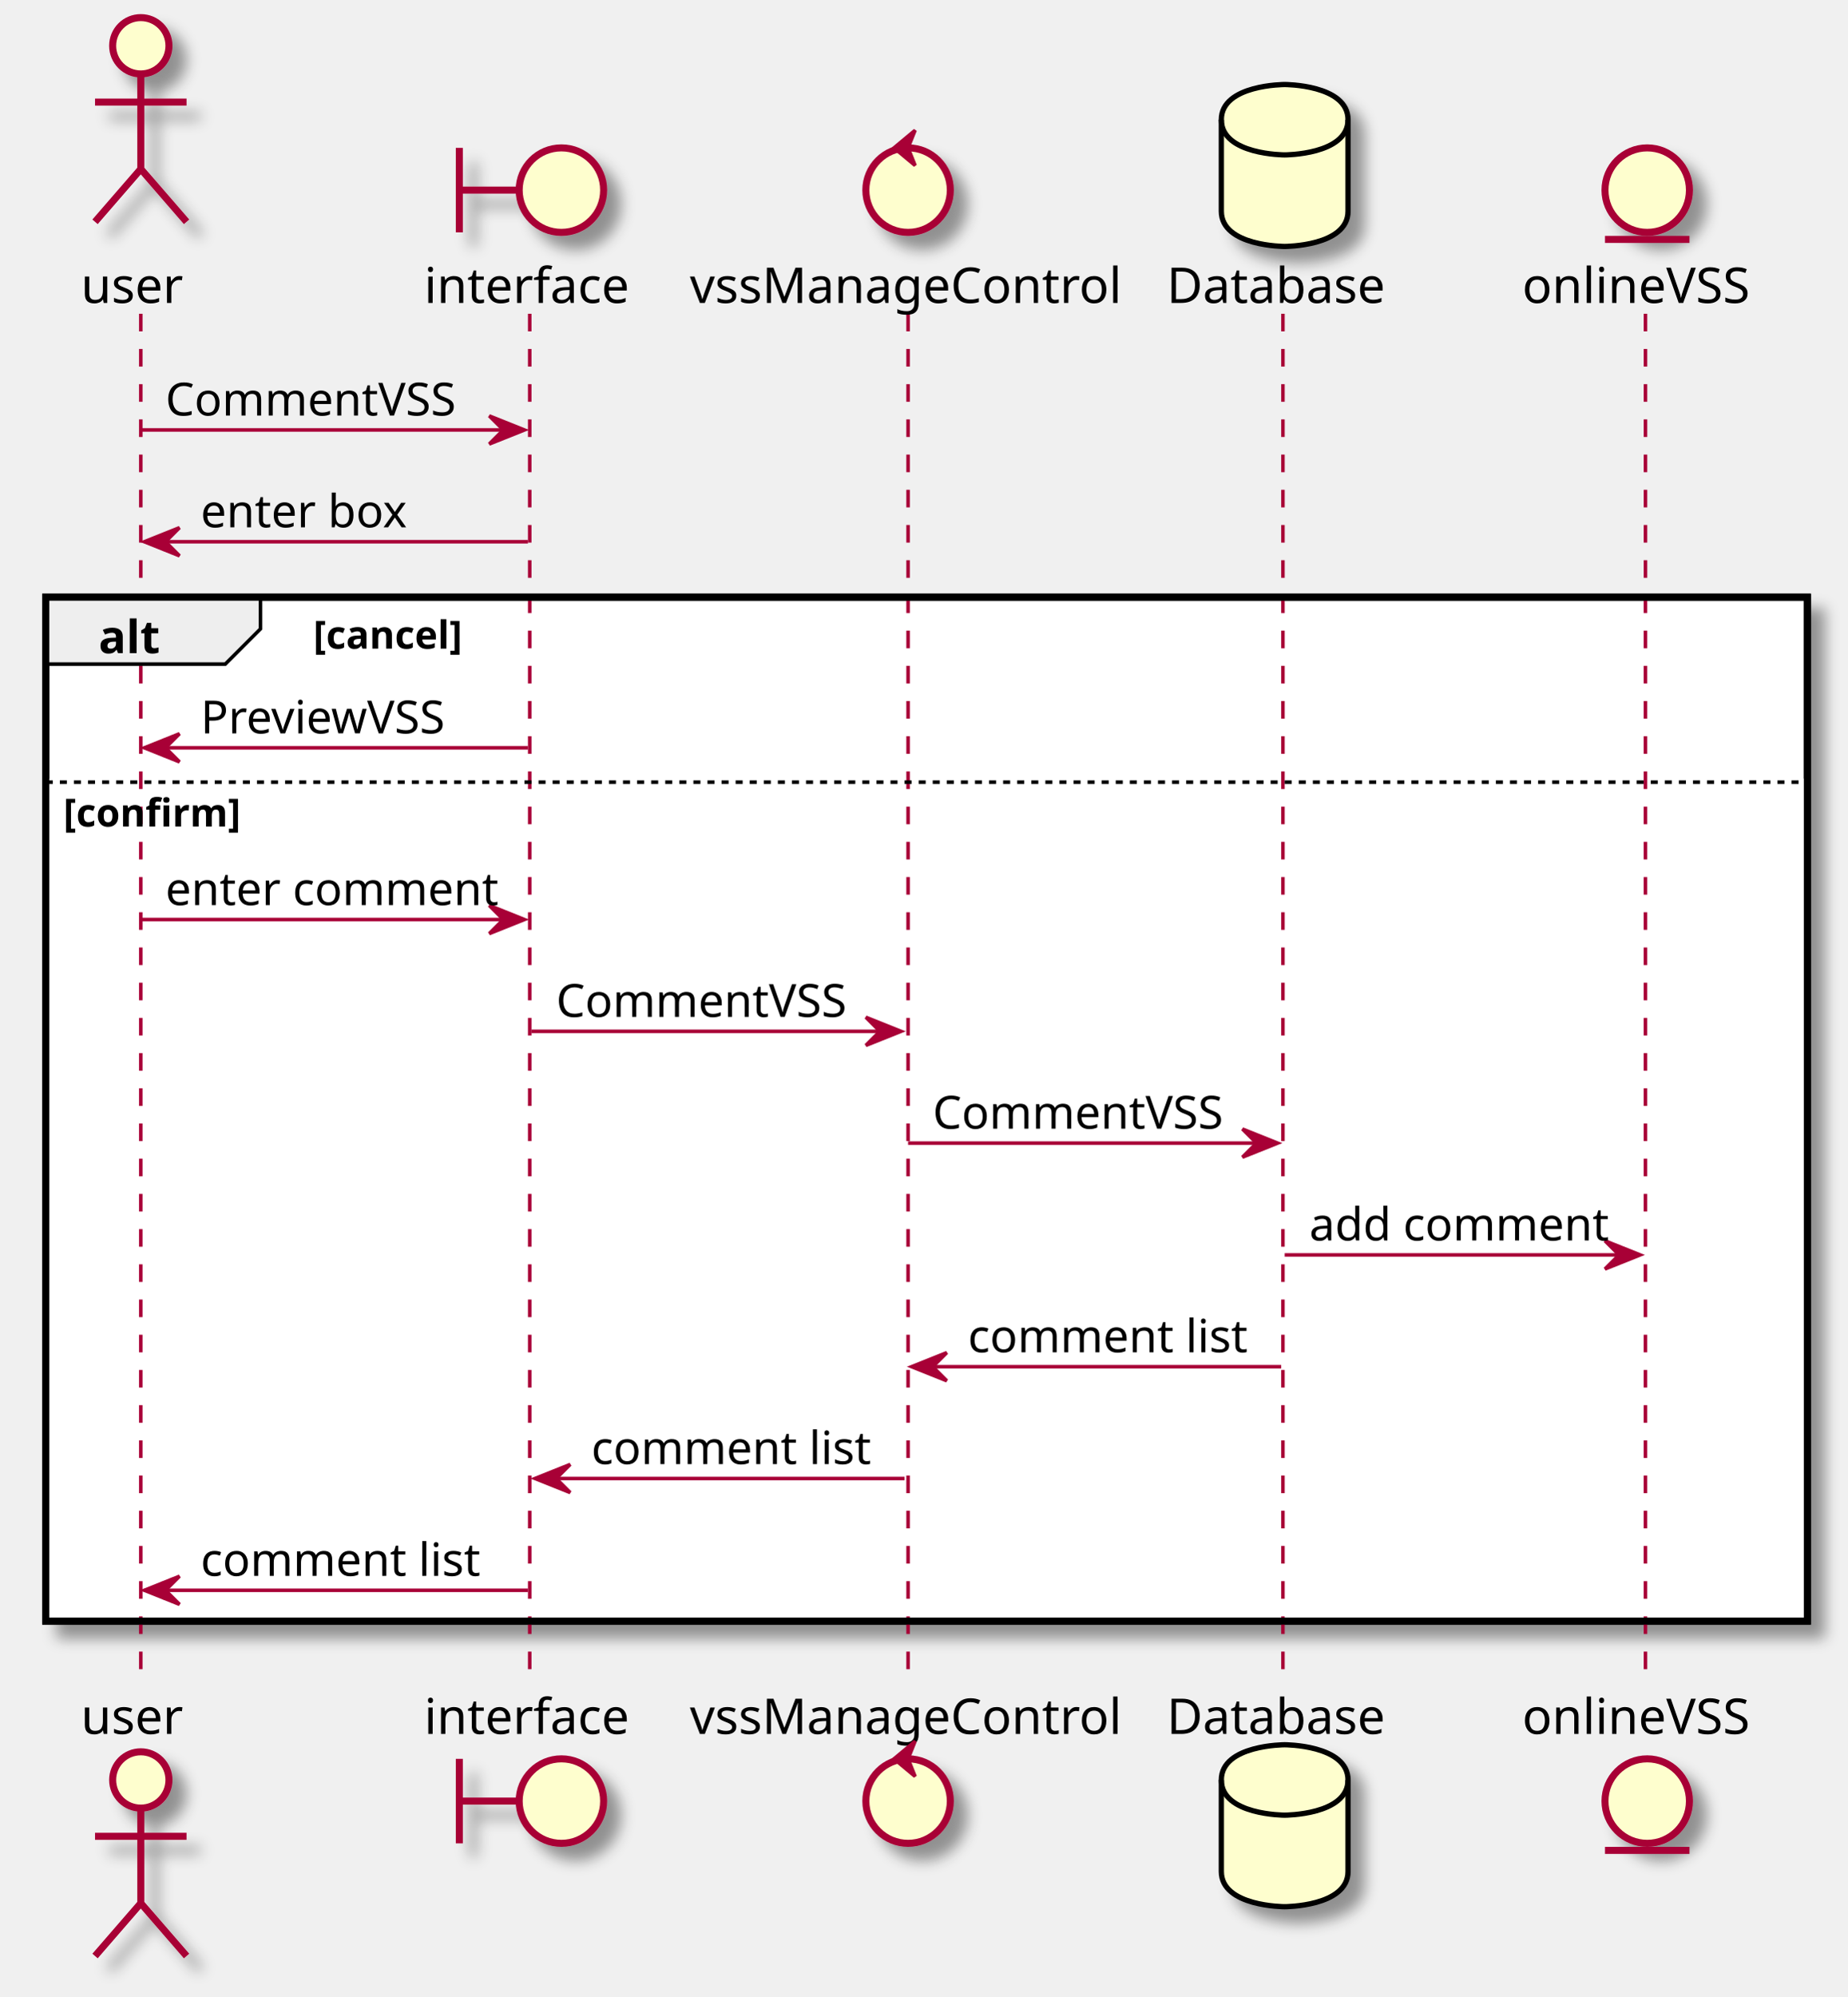
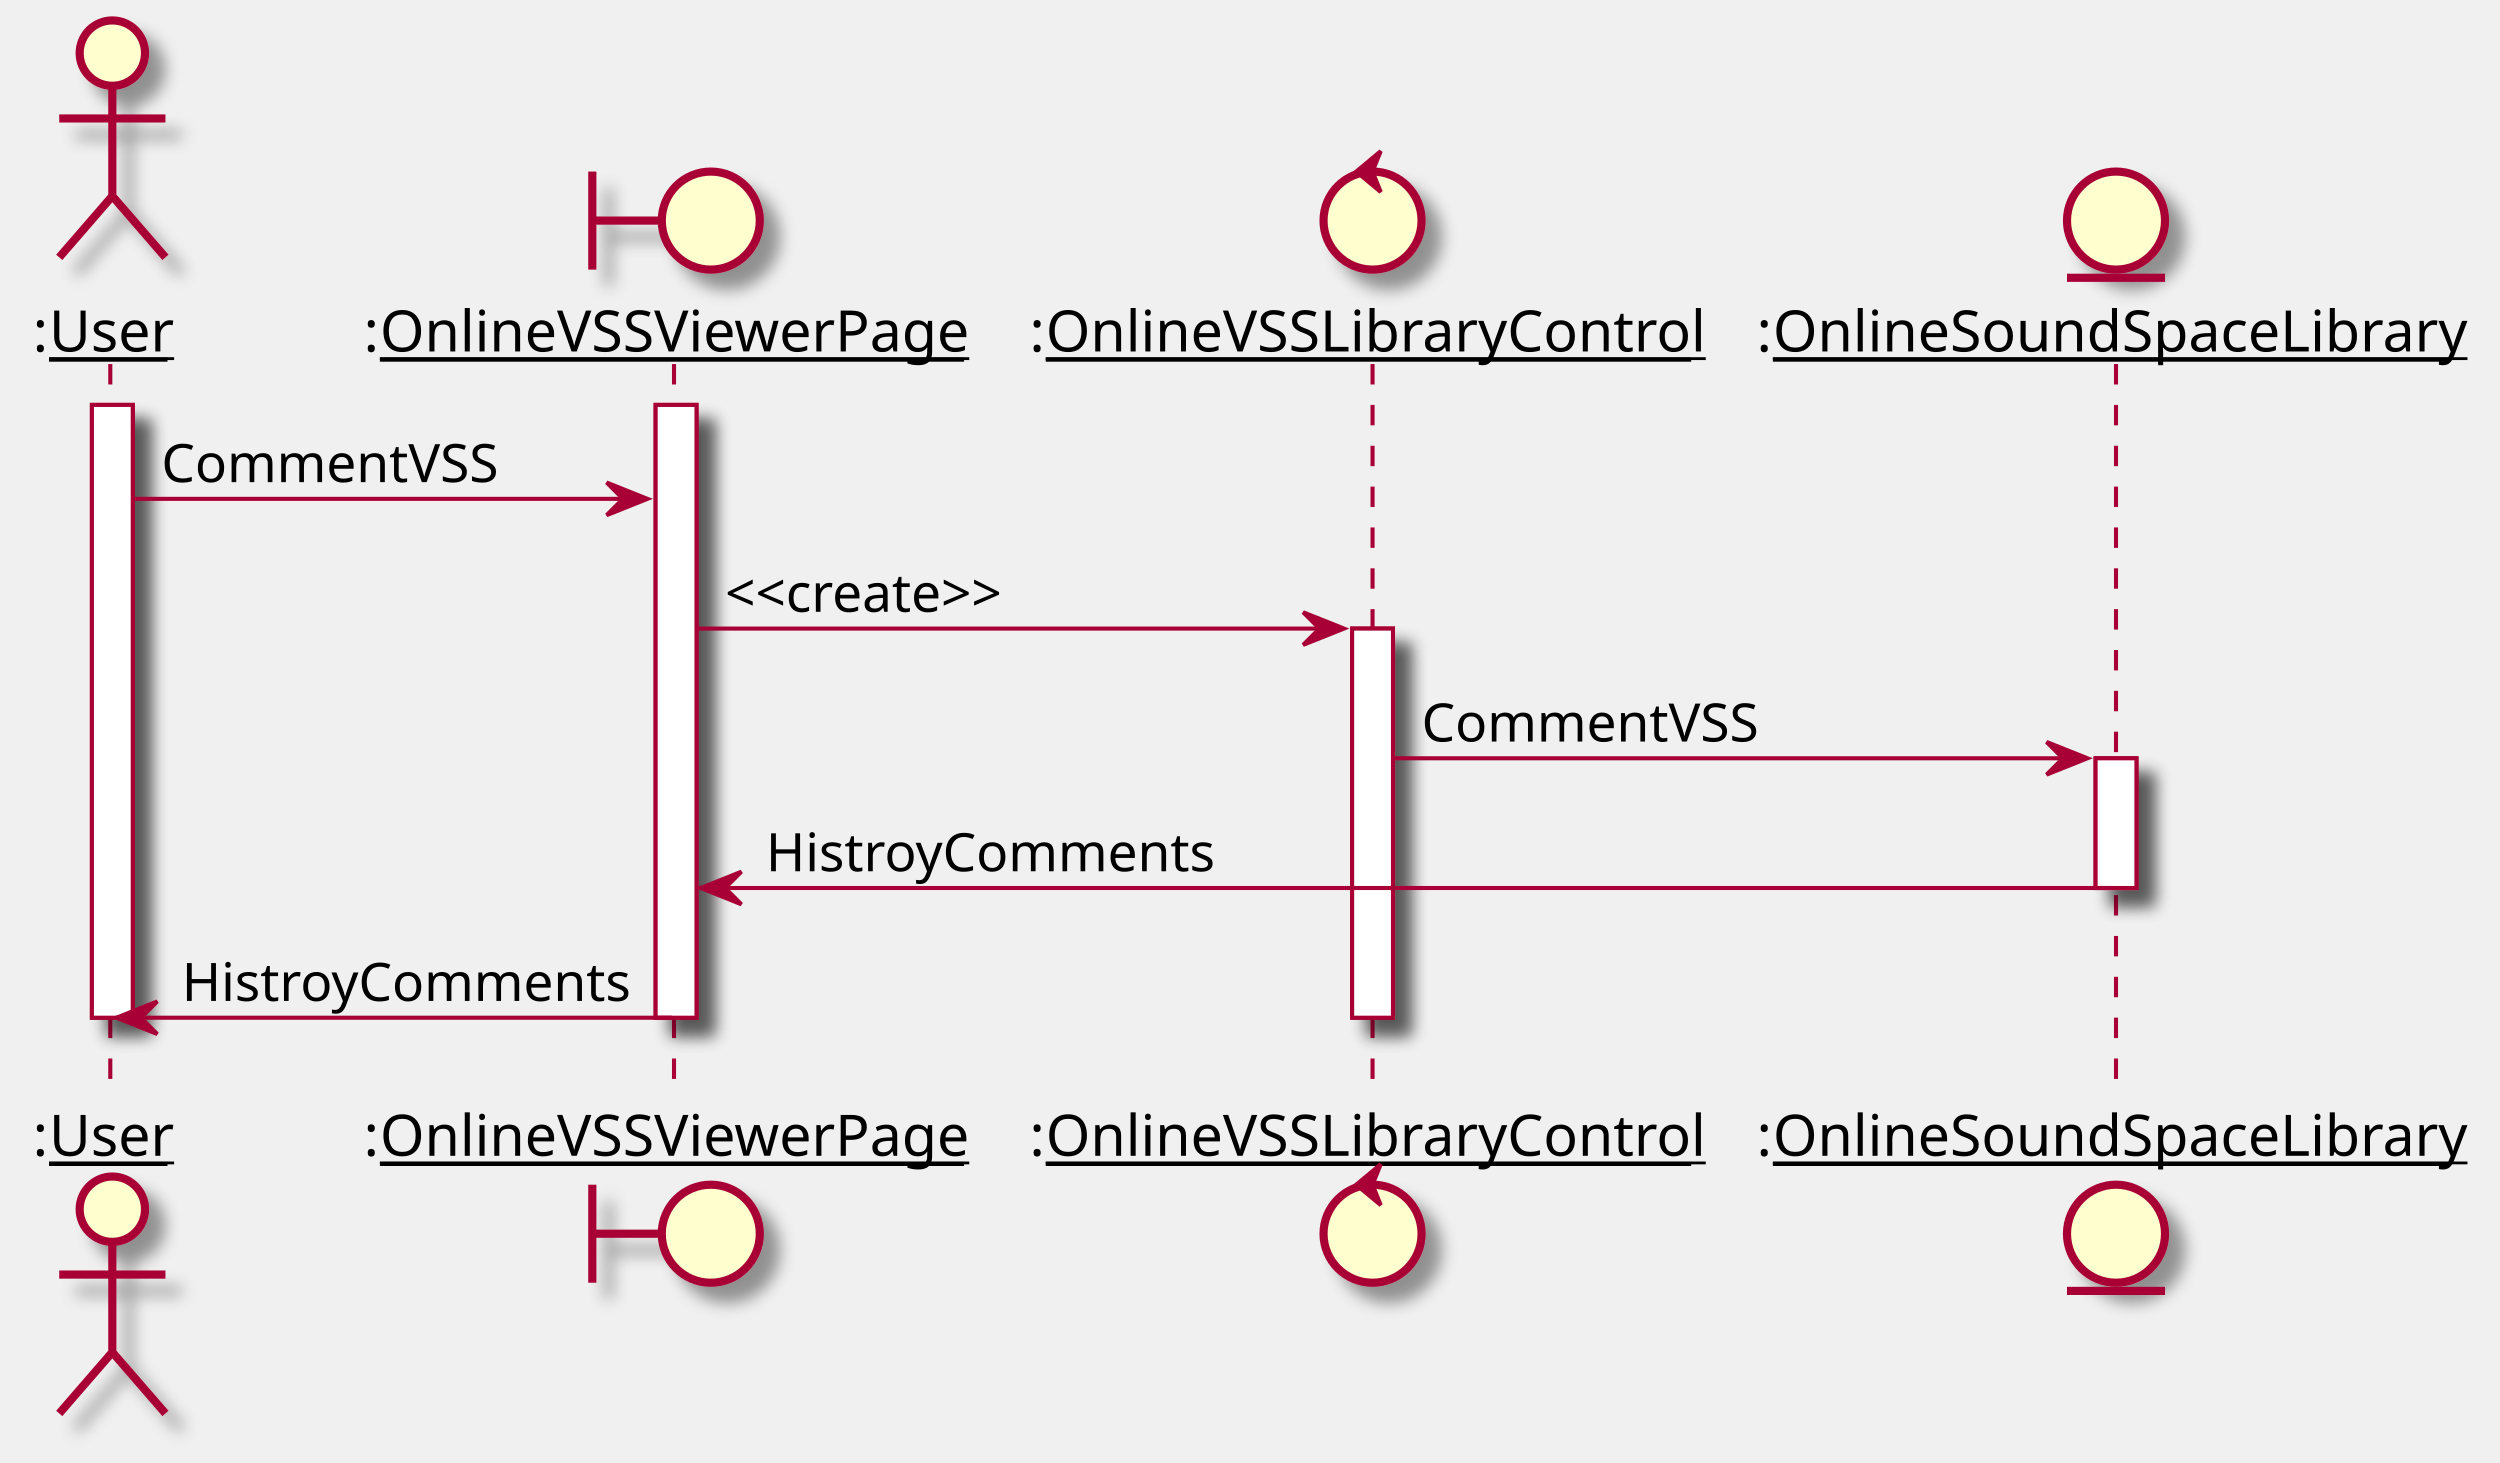
- <svg xmlns="http://www.w3.org/2000/svg" contentScriptType="application/ecmascript" contentStyleType="text/css" height="567px" preserveAspectRatio="none" style="width:525px;height:567px;" version="1.1" viewBox="0 0 525 567" width="525px" zoomAndPan="magnify">
+ <svg xmlns="http://www.w3.org/2000/svg" contentScriptType="application/ecmascript" contentStyleType="text/css" height="358px" preserveAspectRatio="none" style="width:612px;height:358px;" version="1.1" viewBox="0 0 612 358" width="612px" zoomAndPan="magnify">
  <defs>
-     <filter height="300%" id="f1o1gbbw7e7svx" width="300%" x="-1" y="-1">
+     <filter height="300%" id="f17y1zdlm9n1am" width="300%" x="-1" y="-1">
      <feGaussianBlur result="blurOut" stdDeviation="2.0" />
      <feColorMatrix in="blurOut" result="blurOut2" type="matrix" values="0 0 0 0 0 0 0 0 0 0 0 0 0 0 0 0 0 0 .4 0" />
      <feOffset dx="4.0" dy="4.0" in="blurOut2" result="blurOut3" />
      <feBlend in="SourceGraphic" in2="blurOut3" mode="normal" />
    </filter>
  </defs>
  <g>
-     <rect fill="#FFFFFF" filter="url(#f1o1gbbw7e7svx)" height="290.835" style="stroke: #000000; stroke-width: 2.0;" width="500.5" x="13" y="169.629" />
-     <rect fill="#FFFFFF" height="239.304" style="stroke: none; stroke-width: 1.0;" width="500.5" x="13" y="221.161" />
-     <line style="stroke: #A80036; stroke-width: 1.0; stroke-dasharray: 5.0,5.0;" x1="40" x2="40" y1="89.12" y2="477.464" />
-     <line style="stroke: #A80036; stroke-width: 1.0; stroke-dasharray: 5.0,5.0;" x1="150.5" x2="150.5" y1="89.12" y2="477.464" />
-     <line style="stroke: #A80036; stroke-width: 1.0; stroke-dasharray: 5.0,5.0;" x1="258" x2="258" y1="89.12" y2="477.464" />
-     <line style="stroke: #A80036; stroke-width: 1.0; stroke-dasharray: 5.0,5.0;" x1="364.5" x2="364.5" y1="89.12" y2="477.464" />
-     <line style="stroke: #A80036; stroke-width: 1.0; stroke-dasharray: 5.0,5.0;" x1="467.5" x2="467.5" y1="89.12" y2="477.464" />
-     <text fill="#000000" font-family="sans-serif" font-size="14" lengthAdjust="spacingAndGlyphs" textLength="28" x="23" y="86.044">user</text>
-     <ellipse cx="40" cy="13" fill="#FEFECE" filter="url(#f1o1gbbw7e7svx)" rx="8" ry="8" style="stroke: #A80036; stroke-width: 2.0;" />
-     <path d="M40,21 L40,48 M27,29 L53,29 M40,48 L27,63 M40,48 L53,63 " fill="none" filter="url(#f1o1gbbw7e7svx)" style="stroke: #A80036; stroke-width: 2.0;" />
-     <text fill="#000000" font-family="sans-serif" font-size="14" lengthAdjust="spacingAndGlyphs" textLength="28" x="23" y="492.508">user</text>
-     <ellipse cx="40" cy="505.584" fill="#FEFECE" filter="url(#f1o1gbbw7e7svx)" rx="8" ry="8" style="stroke: #A80036; stroke-width: 2.0;" />
-     <path d="M40,513.585 L40,540.585 M27,521.585 L53,521.585 M40,540.585 L27,555.585 M40,540.585 L53,555.585 " fill="none" filter="url(#f1o1gbbw7e7svx)" style="stroke: #A80036; stroke-width: 2.0;" />
-     <text fill="#000000" font-family="sans-serif" font-size="14" lengthAdjust="spacingAndGlyphs" textLength="55" x="120.5" y="86.044">interface</text>
-     <path d="M130.5,42 L130.5,66 M130.5,54 L147.5,54 " fill="none" filter="url(#f1o1gbbw7e7svx)" style="stroke: #A80036; stroke-width: 2.0;" />
-     <ellipse cx="159.5" cy="54" fill="#FEFECE" filter="url(#f1o1gbbw7e7svx)" rx="12" ry="12" style="stroke: #A80036; stroke-width: 2.0;" />
-     <text fill="#000000" font-family="sans-serif" font-size="14" lengthAdjust="spacingAndGlyphs" textLength="55" x="120.5" y="492.508">interface</text>
-     <path d="M130.5,499.584 L130.5,523.585 M130.5,511.584 L147.5,511.584 " fill="none" filter="url(#f1o1gbbw7e7svx)" style="stroke: #A80036; stroke-width: 2.0;" />
-     <ellipse cx="159.5" cy="511.584" fill="#FEFECE" filter="url(#f1o1gbbw7e7svx)" rx="12" ry="12" style="stroke: #A80036; stroke-width: 2.0;" />
-     <text fill="#000000" font-family="sans-serif" font-size="14" lengthAdjust="spacingAndGlyphs" textLength="118" x="196" y="86.044">vssManageControl</text>
-     <ellipse cx="258" cy="54" fill="#FEFECE" filter="url(#f1o1gbbw7e7svx)" rx="12" ry="12" style="stroke: #A80036; stroke-width: 2.0;" />
-     <polygon fill="#A80036" points="254,42,260,37,258,42,260,47,254,42" style="stroke: #A80036; stroke-width: 1.0;" />
-     <text fill="#000000" font-family="sans-serif" font-size="14" lengthAdjust="spacingAndGlyphs" textLength="118" x="196" y="492.508">vssManageControl</text>
-     <ellipse cx="258" cy="511.584" fill="#FEFECE" filter="url(#f1o1gbbw7e7svx)" rx="12" ry="12" style="stroke: #A80036; stroke-width: 2.0;" />
-     <polygon fill="#A80036" points="254,499.584,260,494.584,258,499.584,260,504.584,254,499.584" style="stroke: #A80036; stroke-width: 1.0;" />
-     <text fill="#000000" font-family="sans-serif" font-size="14" lengthAdjust="spacingAndGlyphs" textLength="61" x="331.5" y="86.044">Database</text>
-     <path d="M347,34 C347,24 365,24 365,24 C365,24 383,24 383,34 L383,60 C383,70 365,70 365,70 C365,70 347,70 347,60 L347,34 " fill="#FEFECE" filter="url(#f1o1gbbw7e7svx)" style="stroke: #000000; stroke-width: 1.5;" />
-     <path d="M347,34 C347,44 365,44 365,44 C365,44 383,44 383,34 " fill="none" style="stroke: #000000; stroke-width: 1.5;" />
-     <text fill="#000000" font-family="sans-serif" font-size="14" lengthAdjust="spacingAndGlyphs" textLength="61" x="331.5" y="492.508">Database</text>
-     <path d="M347,505.584 C347,495.584 365,495.584 365,495.584 C365,495.584 383,495.584 383,505.584 L383,531.585 C383,541.585 365,541.585 365,541.585 C365,541.585 347,541.585 347,531.585 L347,505.584 " fill="#FEFECE" filter="url(#f1o1gbbw7e7svx)" style="stroke: #000000; stroke-width: 1.5;" />
-     <path d="M347,505.584 C347,515.585 365,515.585 365,515.585 C365,515.585 383,515.585 383,505.584 " fill="none" style="stroke: #000000; stroke-width: 1.5;" />
-     <text fill="#000000" font-family="sans-serif" font-size="14" lengthAdjust="spacingAndGlyphs" textLength="65" x="432.5" y="86.044">onlineVSS</text>
-     <ellipse cx="468" cy="54" fill="#FEFECE" filter="url(#f1o1gbbw7e7svx)" rx="12" ry="12" style="stroke: #A80036; stroke-width: 2.0;" />
-     <line style="stroke: #A80036; stroke-width: 2.0;" x1="456" x2="480" y1="68" y2="68" />
-     <text fill="#000000" font-family="sans-serif" font-size="14" lengthAdjust="spacingAndGlyphs" textLength="65" x="432.5" y="492.508">onlineVSS</text>
-     <ellipse cx="468" cy="511.584" fill="#FEFECE" filter="url(#f1o1gbbw7e7svx)" rx="12" ry="12" style="stroke: #A80036; stroke-width: 2.0;" />
-     <line style="stroke: #A80036; stroke-width: 2.0;" x1="456" x2="480" y1="525.585" y2="525.585" />
-     <polygon fill="#A80036" points="139,118.12,149,122.12,139,126.12,143,122.12" style="stroke: #A80036; stroke-width: 1.0;" />
-     <line style="stroke: #A80036; stroke-width: 1.0;" x1="40" x2="145" y1="122.12" y2="122.12" />
-     <text fill="#000000" font-family="sans-serif" font-size="13" lengthAdjust="spacingAndGlyphs" textLength="83" x="47" y="118.018">CommentVSS</text>
-     <polygon fill="#A80036" points="51,149.875,41,153.875,51,157.875,47,153.875" style="stroke: #A80036; stroke-width: 1.0;" />
-     <line style="stroke: #A80036; stroke-width: 1.0;" x1="45" x2="150" y1="153.875" y2="153.875" />
-     <text fill="#000000" font-family="sans-serif" font-size="13" lengthAdjust="spacingAndGlyphs" textLength="54" x="57" y="149.773">enter box</text>
-     <path d="M13,169.629 L74,169.629 L74,178.629 L64,188.629 L13,188.629 L13,169.629 " fill="#EEEEEE" style="stroke: #000000; stroke-width: 1.0;" />
-     <rect fill="none" height="290.835" style="stroke: #000000; stroke-width: 2.0;" width="500.5" x="13" y="169.629" />
-     <text fill="#000000" font-family="sans-serif" font-size="13" font-weight="bold" lengthAdjust="spacingAndGlyphs" textLength="16" x="28" y="185.527">alt</text>
-     <text fill="#000000" font-family="sans-serif" font-size="11" font-weight="bold" lengthAdjust="spacingAndGlyphs" textLength="43" x="89" y="184.235">[cancel]</text>
-     <polygon fill="#A80036" points="51,208.406,41,212.406,51,216.406,47,212.406" style="stroke: #A80036; stroke-width: 1.0;" />
-     <line style="stroke: #A80036; stroke-width: 1.0;" x1="45" x2="150" y1="212.406" y2="212.406" />
-     <text fill="#000000" font-family="sans-serif" font-size="13" lengthAdjust="spacingAndGlyphs" textLength="71" x="57" y="208.304">PreviewVSS</text>
-     <line style="stroke: #000000; stroke-width: 1.0; stroke-dasharray: 2.0,2.0;" x1="13" x2="513.5" y1="222.161" y2="222.161" />
-     <text fill="#000000" font-family="sans-serif" font-size="11" font-weight="bold" lengthAdjust="spacingAndGlyphs" textLength="51" x="18" y="234.767">[confirm]</text>
-     <polygon fill="#A80036" points="139,257.184,149,261.184,139,265.184,143,261.184" style="stroke: #A80036; stroke-width: 1.0;" />
-     <line style="stroke: #A80036; stroke-width: 1.0;" x1="40" x2="145" y1="261.184" y2="261.184" />
-     <text fill="#000000" font-family="sans-serif" font-size="13" lengthAdjust="spacingAndGlyphs" textLength="87" x="47" y="257.082">enter comment</text>
-     <polygon fill="#A80036" points="246,288.938,256,292.938,246,296.938,250,292.938" style="stroke: #A80036; stroke-width: 1.0;" />
-     <line style="stroke: #A80036; stroke-width: 1.0;" x1="151" x2="252" y1="292.938" y2="292.938" />
-     <text fill="#000000" font-family="sans-serif" font-size="13" lengthAdjust="spacingAndGlyphs" textLength="83" x="158" y="288.836">CommentVSS</text>
-     <polygon fill="#A80036" points="353,320.692,363,324.692,353,328.692,357,324.692" style="stroke: #A80036; stroke-width: 1.0;" />
-     <line style="stroke: #A80036; stroke-width: 1.0;" x1="258" x2="359" y1="324.692" y2="324.692" />
-     <text fill="#000000" font-family="sans-serif" font-size="13" lengthAdjust="spacingAndGlyphs" textLength="83" x="265" y="320.59">CommentVSS</text>
-     <polygon fill="#A80036" points="456,352.447,466,356.447,456,360.447,460,356.447" style="stroke: #A80036; stroke-width: 1.0;" />
-     <line style="stroke: #A80036; stroke-width: 1.0;" x1="365" x2="462" y1="356.447" y2="356.447" />
-     <text fill="#000000" font-family="sans-serif" font-size="13" lengthAdjust="spacingAndGlyphs" textLength="79" x="372" y="352.345">add comment</text>
-     <polygon fill="#A80036" points="269,384.201,259,388.201,269,392.201,265,388.201" style="stroke: #A80036; stroke-width: 1.0;" />
-     <line style="stroke: #A80036; stroke-width: 1.0;" x1="263" x2="364" y1="388.201" y2="388.201" />
-     <text fill="#000000" font-family="sans-serif" font-size="13" lengthAdjust="spacingAndGlyphs" textLength="75" x="275" y="384.099">comment list</text>
-     <polygon fill="#A80036" points="162,415.956,152,419.956,162,423.956,158,419.956" style="stroke: #A80036; stroke-width: 1.0;" />
-     <line style="stroke: #A80036; stroke-width: 1.0;" x1="156" x2="257" y1="419.956" y2="419.956" />
-     <text fill="#000000" font-family="sans-serif" font-size="13" lengthAdjust="spacingAndGlyphs" textLength="75" x="168" y="415.853">comment list</text>
-     <polygon fill="#A80036" points="51,447.71,41,451.71,51,455.71,47,451.71" style="stroke: #A80036; stroke-width: 1.0;" />
-     <line style="stroke: #A80036; stroke-width: 1.0;" x1="45" x2="150" y1="451.71" y2="451.71" />
-     <text fill="#000000" font-family="sans-serif" font-size="13" lengthAdjust="spacingAndGlyphs" textLength="75" x="57" y="447.608">comment list</text>
+     <rect fill="#FFFFFF" filter="url(#f17y1zdlm9n1am)" height="150.018" style="stroke: #A80036; stroke-width: 1.0;" width="10" x="22.5" y="99.12" />
+     <rect fill="#FFFFFF" filter="url(#f17y1zdlm9n1am)" height="150.018" style="stroke: #A80036; stroke-width: 1.0;" width="10" x="160.5" y="99.12" />
+     <rect fill="#FFFFFF" filter="url(#f17y1zdlm9n1am)" height="95.263" style="stroke: #A80036; stroke-width: 1.0;" width="10" x="331" y="153.875" />
+     <rect fill="#FFFFFF" filter="url(#f17y1zdlm9n1am)" height="31.754" style="stroke: #A80036; stroke-width: 1.0;" width="10" x="513" y="185.629" />
+     <line style="stroke: #A80036; stroke-width: 1.0; stroke-dasharray: 5.0,5.0;" x1="27" x2="27" y1="89.12" y2="267.892" />
+     <line style="stroke: #A80036; stroke-width: 1.0; stroke-dasharray: 5.0,5.0;" x1="165" x2="165" y1="89.12" y2="267.892" />
+     <line style="stroke: #A80036; stroke-width: 1.0; stroke-dasharray: 5.0,5.0;" x1="336" x2="336" y1="89.12" y2="267.892" />
+     <line style="stroke: #A80036; stroke-width: 1.0; stroke-dasharray: 5.0,5.0;" x1="518" x2="518" y1="89.12" y2="267.892" />
+     <text fill="#000000" font-family="sans-serif" font-size="14" lengthAdjust="spacingAndGlyphs" textLength="4" x="8" y="86.044">:</text>
+     <text fill="#000000" font-family="sans-serif" font-size="14" lengthAdjust="spacingAndGlyphs" text-decoration="underline" textLength="29" x="12" y="86.044">User</text>
+     <line style="stroke: #000000; stroke-width: 1.0;" x1="12" x2="41" y1="88.044" y2="88.044" />
+     <ellipse cx="27.5" cy="13" fill="#FEFECE" filter="url(#f17y1zdlm9n1am)" rx="8" ry="8" style="stroke: #A80036; stroke-width: 2.0;" />
+     <path d="M27.5,21 L27.5,48 M14.5,29 L40.5,29 M27.5,48 L14.5,63 M27.5,48 L40.5,63 " fill="none" filter="url(#f17y1zdlm9n1am)" style="stroke: #A80036; stroke-width: 2.0;" />
+     <text fill="#000000" font-family="sans-serif" font-size="14" lengthAdjust="spacingAndGlyphs" textLength="4" x="8" y="282.936">:</text>
+     <text fill="#000000" font-family="sans-serif" font-size="14" lengthAdjust="spacingAndGlyphs" text-decoration="underline" textLength="29" x="12" y="282.936">User</text>
+     <line style="stroke: #000000; stroke-width: 1.0;" x1="12" x2="41" y1="284.936" y2="284.936" />
+     <ellipse cx="27.5" cy="296.012" fill="#FEFECE" filter="url(#f17y1zdlm9n1am)" rx="8" ry="8" style="stroke: #A80036; stroke-width: 2.0;" />
+     <path d="M27.5,304.012 L27.5,331.012 M14.5,312.012 L40.5,312.012 M27.5,331.012 L14.5,346.012 M27.5,331.012 L40.5,346.012 " fill="none" filter="url(#f17y1zdlm9n1am)" style="stroke: #A80036; stroke-width: 2.0;" />
+     <text fill="#000000" font-family="sans-serif" font-size="14" lengthAdjust="spacingAndGlyphs" textLength="4" x="89" y="86.044">:</text>
+     <text fill="#000000" font-family="sans-serif" font-size="14" lengthAdjust="spacingAndGlyphs" text-decoration="underline" textLength="143" x="93" y="86.044">OnlineVSSViewerPage</text>
+     <line style="stroke: #000000; stroke-width: 1.0;" x1="93" x2="236" y1="88.044" y2="88.044" />
+     <path d="M145,42 L145,66 M145,54 L162,54 " fill="none" filter="url(#f17y1zdlm9n1am)" style="stroke: #A80036; stroke-width: 2.0;" />
+     <ellipse cx="174" cy="54" fill="#FEFECE" filter="url(#f17y1zdlm9n1am)" rx="12" ry="12" style="stroke: #A80036; stroke-width: 2.0;" />
+     <text fill="#000000" font-family="sans-serif" font-size="14" lengthAdjust="spacingAndGlyphs" textLength="4" x="89" y="282.936">:</text>
+     <text fill="#000000" font-family="sans-serif" font-size="14" lengthAdjust="spacingAndGlyphs" text-decoration="underline" textLength="143" x="93" y="282.936">OnlineVSSViewerPage</text>
+     <line style="stroke: #000000; stroke-width: 1.0;" x1="93" x2="236" y1="284.936" y2="284.936" />
+     <path d="M145,290.012 L145,314.012 M145,302.012 L162,302.012 " fill="none" filter="url(#f17y1zdlm9n1am)" style="stroke: #A80036; stroke-width: 2.0;" />
+     <ellipse cx="174" cy="302.012" fill="#FEFECE" filter="url(#f17y1zdlm9n1am)" rx="12" ry="12" style="stroke: #A80036; stroke-width: 2.0;" />
+     <text fill="#000000" font-family="sans-serif" font-size="14" lengthAdjust="spacingAndGlyphs" textLength="4" x="252" y="86.044">:</text>
+     <text fill="#000000" font-family="sans-serif" font-size="14" lengthAdjust="spacingAndGlyphs" text-decoration="underline" textLength="158" x="256" y="86.044">OnlineVSSLibraryControl</text>
+     <line style="stroke: #000000; stroke-width: 1.0;" x1="256" x2="414" y1="88.044" y2="88.044" />
+     <ellipse cx="336" cy="54" fill="#FEFECE" filter="url(#f17y1zdlm9n1am)" rx="12" ry="12" style="stroke: #A80036; stroke-width: 2.0;" />
+     <polygon fill="#A80036" points="332,42,338,37,336,42,338,47,332,42" style="stroke: #A80036; stroke-width: 1.0;" />
+     <text fill="#000000" font-family="sans-serif" font-size="14" lengthAdjust="spacingAndGlyphs" textLength="4" x="252" y="282.936">:</text>
+     <text fill="#000000" font-family="sans-serif" font-size="14" lengthAdjust="spacingAndGlyphs" text-decoration="underline" textLength="158" x="256" y="282.936">OnlineVSSLibraryControl</text>
+     <line style="stroke: #000000; stroke-width: 1.0;" x1="256" x2="414" y1="284.936" y2="284.936" />
+     <ellipse cx="336" cy="302.012" fill="#FEFECE" filter="url(#f17y1zdlm9n1am)" rx="12" ry="12" style="stroke: #A80036; stroke-width: 2.0;" />
+     <polygon fill="#A80036" points="332,290.012,338,285.012,336,290.012,338,295.012,332,290.012" style="stroke: #A80036; stroke-width: 1.0;" />
+     <text fill="#000000" font-family="sans-serif" font-size="14" lengthAdjust="spacingAndGlyphs" textLength="4" x="430" y="86.044">:</text>
+     <text fill="#000000" font-family="sans-serif" font-size="14" lengthAdjust="spacingAndGlyphs" text-decoration="underline" textLength="166" x="434" y="86.044">OnlineSoundSpaceLibrary</text>
+     <line style="stroke: #000000; stroke-width: 1.0;" x1="434" x2="600" y1="88.044" y2="88.044" />
+     <ellipse cx="518" cy="54" fill="#FEFECE" filter="url(#f17y1zdlm9n1am)" rx="12" ry="12" style="stroke: #A80036; stroke-width: 2.0;" />
+     <line style="stroke: #A80036; stroke-width: 2.0;" x1="506" x2="530" y1="68" y2="68" />
+     <text fill="#000000" font-family="sans-serif" font-size="14" lengthAdjust="spacingAndGlyphs" textLength="4" x="430" y="282.936">:</text>
+     <text fill="#000000" font-family="sans-serif" font-size="14" lengthAdjust="spacingAndGlyphs" text-decoration="underline" textLength="166" x="434" y="282.936">OnlineSoundSpaceLibrary</text>
+     <line style="stroke: #000000; stroke-width: 1.0;" x1="434" x2="600" y1="284.936" y2="284.936" />
+     <ellipse cx="518" cy="302.012" fill="#FEFECE" filter="url(#f17y1zdlm9n1am)" rx="12" ry="12" style="stroke: #A80036; stroke-width: 2.0;" />
+     <line style="stroke: #A80036; stroke-width: 2.0;" x1="506" x2="530" y1="316.012" y2="316.012" />
+     <rect fill="#FFFFFF" filter="url(#f17y1zdlm9n1am)" height="150.018" style="stroke: #A80036; stroke-width: 1.0;" width="10" x="22.5" y="99.12" />
+     <rect fill="#FFFFFF" filter="url(#f17y1zdlm9n1am)" height="150.018" style="stroke: #A80036; stroke-width: 1.0;" width="10" x="160.5" y="99.12" />
+     <rect fill="#FFFFFF" filter="url(#f17y1zdlm9n1am)" height="95.263" style="stroke: #A80036; stroke-width: 1.0;" width="10" x="331" y="153.875" />
+     <rect fill="#FFFFFF" filter="url(#f17y1zdlm9n1am)" height="31.754" style="stroke: #A80036; stroke-width: 1.0;" width="10" x="513" y="185.629" />
+     <polygon fill="#A80036" points="148.5,118.12,158.5,122.12,148.5,126.12,152.5,122.12" style="stroke: #A80036; stroke-width: 1.0;" />
+     <line style="stroke: #A80036; stroke-width: 1.0;" x1="32.5" x2="154.5" y1="122.12" y2="122.12" />
+     <text fill="#000000" font-family="sans-serif" font-size="13" lengthAdjust="spacingAndGlyphs" textLength="83" x="39.5" y="118.018">CommentVSS</text>
+     <polygon fill="#A80036" points="319,149.875,329,153.875,319,157.875,323,153.875" style="stroke: #A80036; stroke-width: 1.0;" />
+     <line style="stroke: #A80036; stroke-width: 1.0;" x1="170.5" x2="325" y1="153.875" y2="153.875" />
+     <text fill="#000000" font-family="sans-serif" font-size="13" lengthAdjust="spacingAndGlyphs" textLength="68" x="177.5" y="149.773">&lt;&lt;create&gt;&gt;</text>
+     <polygon fill="#A80036" points="501,181.629,511,185.629,501,189.629,505,185.629" style="stroke: #A80036; stroke-width: 1.0;" />
+     <line style="stroke: #A80036; stroke-width: 1.0;" x1="341" x2="507" y1="185.629" y2="185.629" />
+     <text fill="#000000" font-family="sans-serif" font-size="13" lengthAdjust="spacingAndGlyphs" textLength="83" x="348" y="181.527">CommentVSS</text>
+     <polygon fill="#A80036" points="181.5,213.383,171.5,217.383,181.5,221.383,177.5,217.383" style="stroke: #A80036; stroke-width: 1.0;" />
+     <line style="stroke: #A80036; stroke-width: 1.0;" x1="175.5" x2="517" y1="217.383" y2="217.383" />
+     <text fill="#000000" font-family="sans-serif" font-size="13" lengthAdjust="spacingAndGlyphs" textLength="104" x="187.5" y="213.281">HistroyComments</text>
+     <polygon fill="#A80036" points="38.5,245.138,28.5,249.138,38.5,253.138,34.5,249.138" style="stroke: #A80036; stroke-width: 1.0;" />
+     <line style="stroke: #A80036; stroke-width: 1.0;" x1="32.5" x2="164.5" y1="249.138" y2="249.138" />
+     <text fill="#000000" font-family="sans-serif" font-size="13" lengthAdjust="spacingAndGlyphs" textLength="104" x="44.5" y="245.036">HistroyComments</text>
  </g>
</svg>
